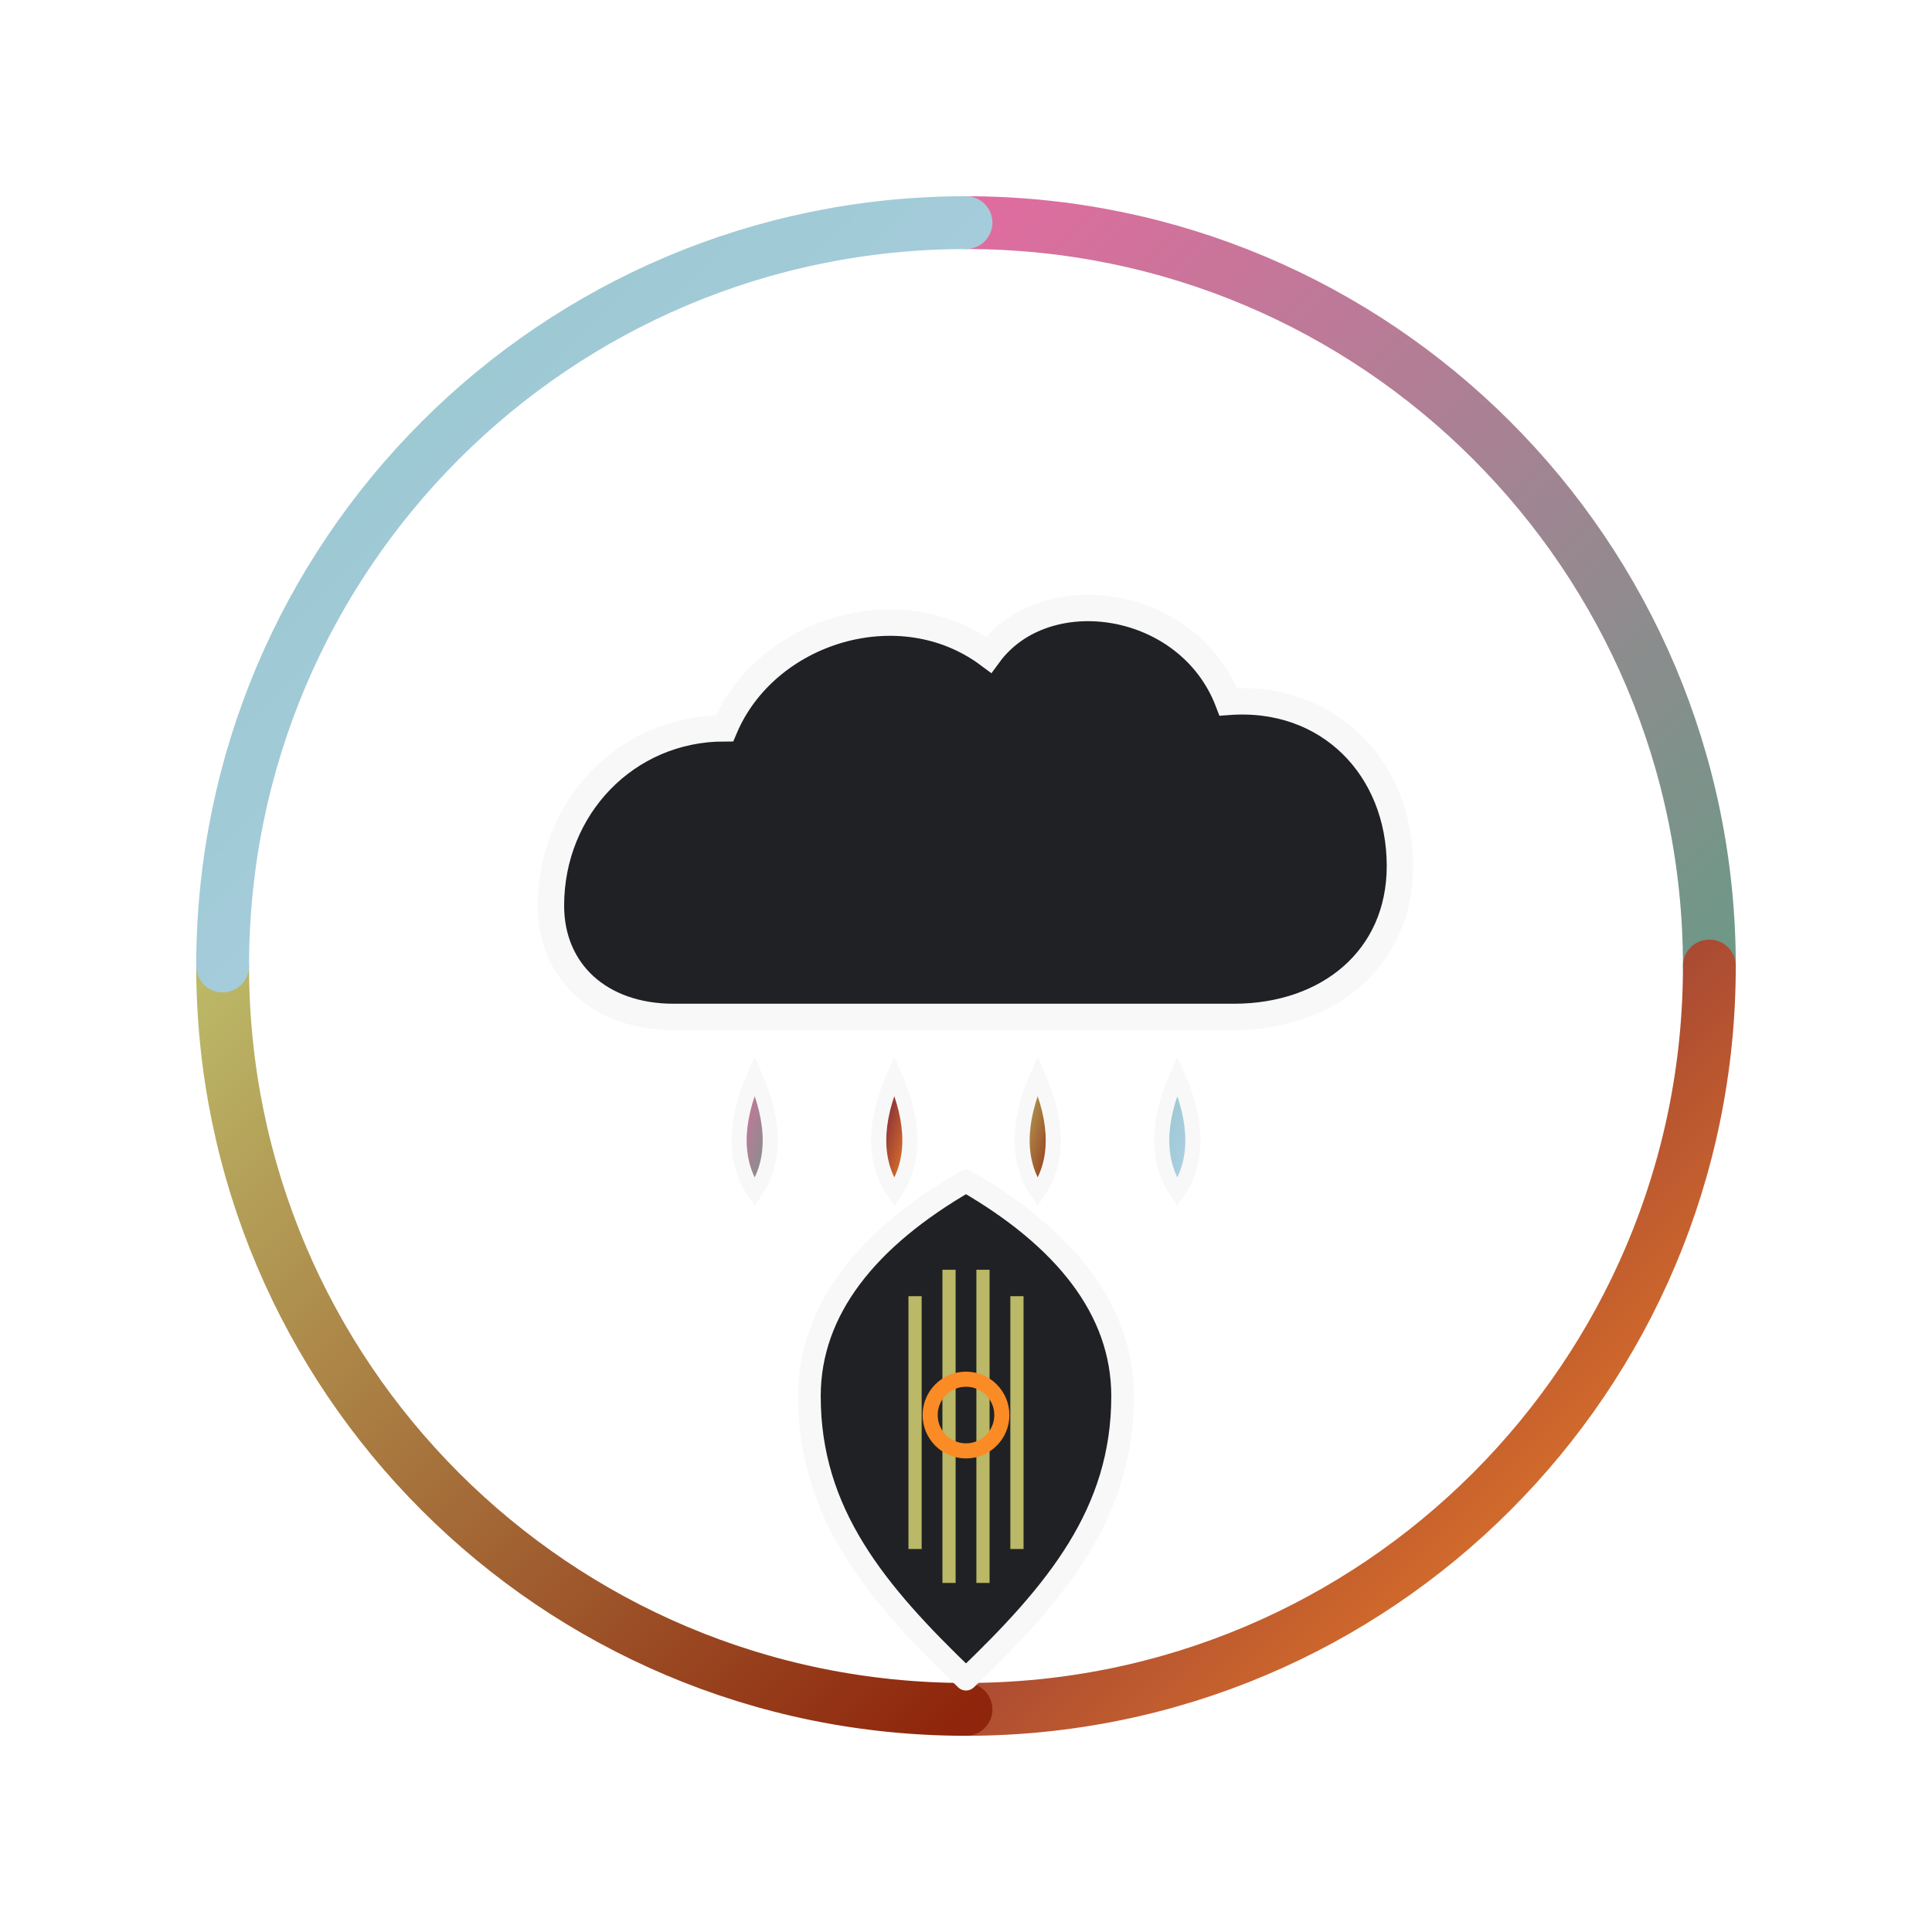
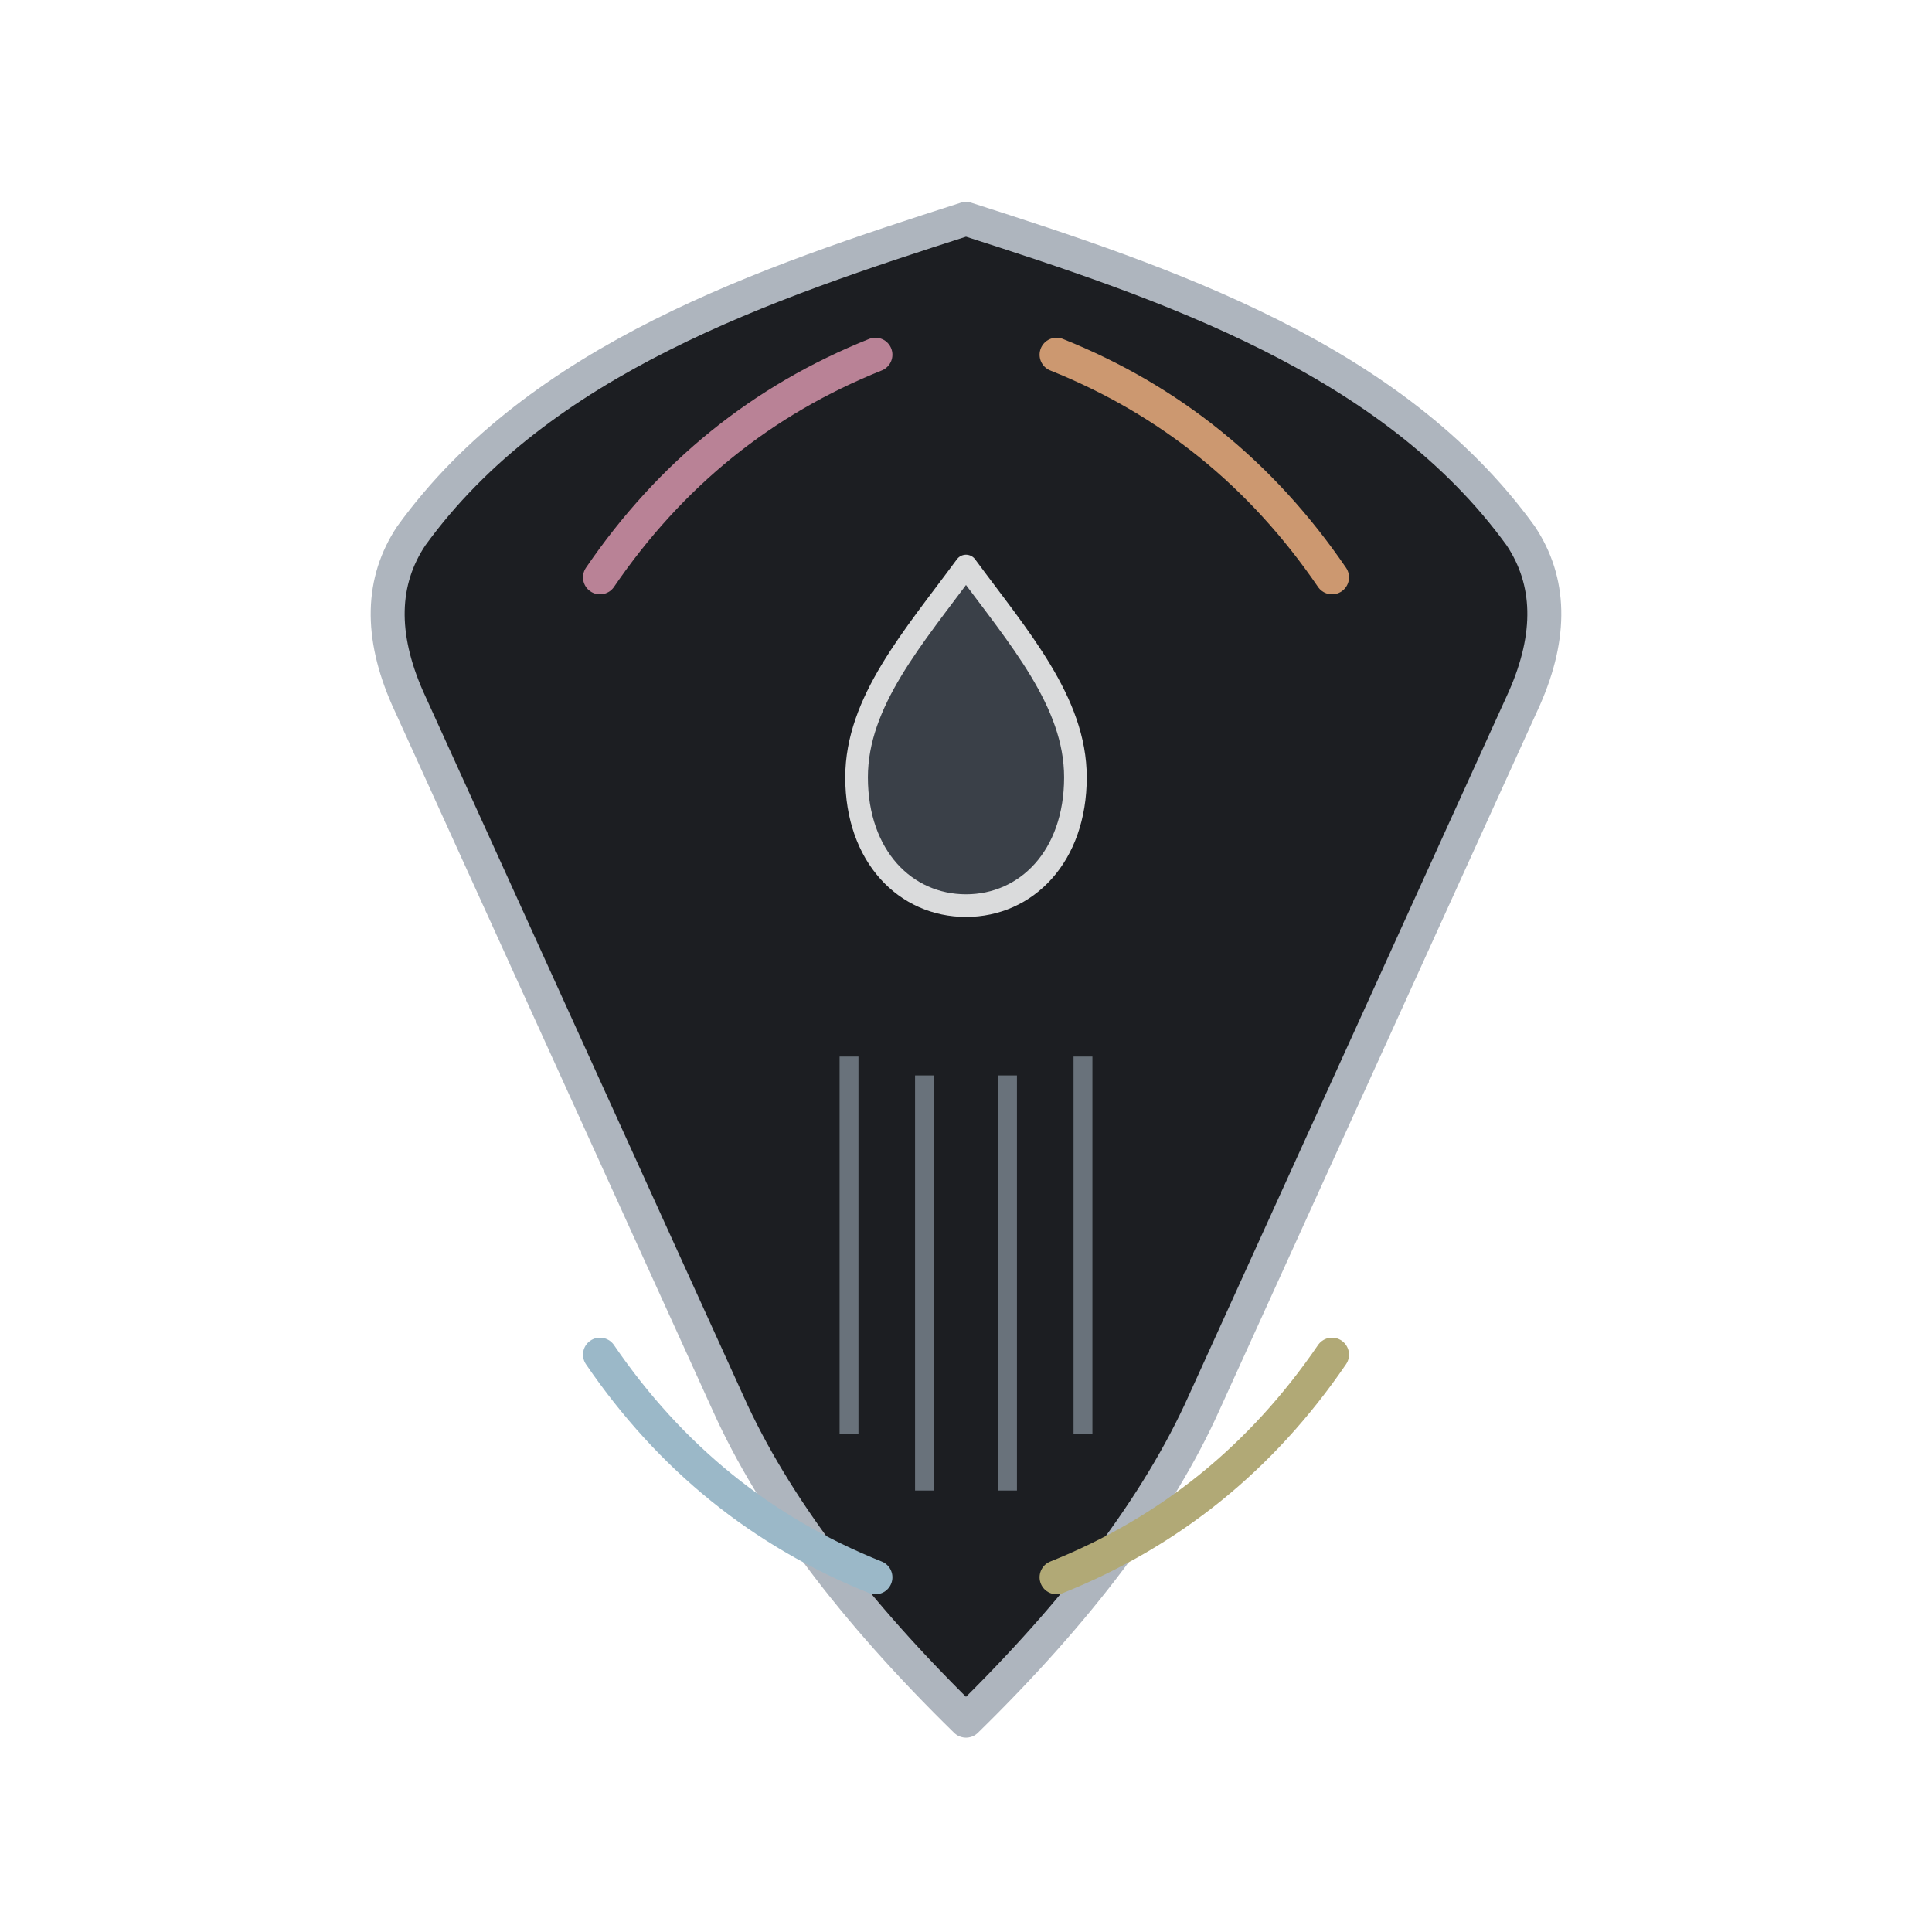
<svg xmlns="http://www.w3.org/2000/svg" viewBox="0 0 1024 1024" role="img" aria-labelledby="title desc">
-   <defs>
-     <linearGradient id="spring" x1="0" y1="0" x2="1" y2="1">
-       <stop offset="0" stop-color="#E06C9F" />
-       <stop offset="1" stop-color="#6E9887" />
-     </linearGradient>
-     <linearGradient id="summer" x1="0" y1="0" x2="1" y2="1">
-       <stop offset="0" stop-color="#5F0F40" />
-       <stop offset="1" stop-color="#FB8B24" />
-     </linearGradient>
-     <linearGradient id="autumn" x1="0" y1="0" x2="1" y2="1">
-       <stop offset="0" stop-color="#BBB867" />
-       <stop offset="1" stop-color="#8F250C" />
-     </linearGradient>
-     <linearGradient id="winter" x1="0" y1="0" x2="1" y2="1">
-       <stop offset="0" stop-color="#94C5CC" />
-       <stop offset="1" stop-color="#B4D2E7" />
-     </linearGradient>
-   </defs>
+   <path d="M512 116 C618 150 738 190 806 284 Q830 320 808 370 L638 744 Q602 824 512 912 Q422 824 386 744 L216 370 Q194 320 218 284 C286 190 406 150 512 116Z" fill="#1C1E22" stroke="#AEB5BE" stroke-width="18" stroke-linejoin="round" />
  <g fill="none" stroke-linecap="round" stroke-linejoin="round">
-     <path d="M512 118 A394 394 0 0 1 906 512" stroke="url(#spring)" stroke-width="28" />
-     <path d="M906 512 A394 394 0 0 1 512 906" stroke="url(#summer)" stroke-width="28" />
-     <path d="M512 906 A394 394 0 0 1 118 512" stroke="url(#autumn)" stroke-width="28" />
-     <path d="M118 512 A394 394 0 0 1 512 118" stroke="url(#winter)" stroke-width="28" />
+     <path d="M318 306 Q374 224 464 188" stroke="#B98296" stroke-width="18" />
+     <path d="M560 188 Q650 224 706 306" stroke="#CC9870" stroke-width="18" />
+     <path d="M706 718 Q650 800 560 836" stroke="#B1A976" stroke-width="18" />
+     <path d="M464 836 Q374 800 318 718" stroke="#9BB8C8" stroke-width="18" />
  </g>
-   <g transform="translate(512 438)">
-     <path d="M-220 42 C-220-10-180-52-128-52 C-106-104-35-126 12-91 C42-132 118-121 139-66 C192-70 230-31 230 21 C230 70 192 101 142 101 H-155 C-194 101-220 77-220 42Z" fill="#202124" stroke="#F8F8F8" stroke-width="14" />
-     <path d="M-112 132 C-101 157-101 178-112 194 C-123 178-123 157-112 132Z" fill="url(#spring)" stroke="#F8F8F8" stroke-width="8" />
-     <path d="M-38 132 C-27 157-27 178-38 194 C-49 178-49 157-38 132Z" fill="url(#summer)" stroke="#F8F8F8" stroke-width="8" />
-     <path d="M38 132 C49 157 49 178 38 194 C27 178 27 157 38 132Z" fill="url(#autumn)" stroke="#F8F8F8" stroke-width="8" />
-     <path d="M112 132 C123 157 123 178 112 194 C101 178 101 157 112 132Z" fill="url(#winter)" stroke="#F8F8F8" stroke-width="8" />
-   </g>
-   <g transform="translate(512 730)" fill="#202124" stroke="#F8F8F8" stroke-width="12" stroke-linejoin="round">
-     <path d="M0-104 C52-74 83-36 83 10 C83 72 48 114 0 160 C-48 114-83 72-83 10 C-83-36-52-74 0-104Z" />
-     <path d="M-27-43 V91 M-9-57 V109 M9-57 V109 M27-43 V91" fill="none" stroke="#BBB867" stroke-width="7" />
-     <circle cx="0" cy="20" r="19" fill="none" stroke="#FB8B24" stroke-width="8" />
+   <path d="M512 300 C484 338 454 372 454 412 C454 454 480 480 512 480 C544 480 570 454 570 412 C570 372 540 338 512 300Z" fill="#3A4048" stroke="#DADBDC" stroke-width="12" stroke-linejoin="round" />
+   <g stroke="#69727B" stroke-width="10">
+     <path d="M450 560 V760" />
+     <path d="M490 570 V790" />
+     <path d="M534 570 V790" />
+     <path d="M574 560 V760" />
  </g>
</svg>
